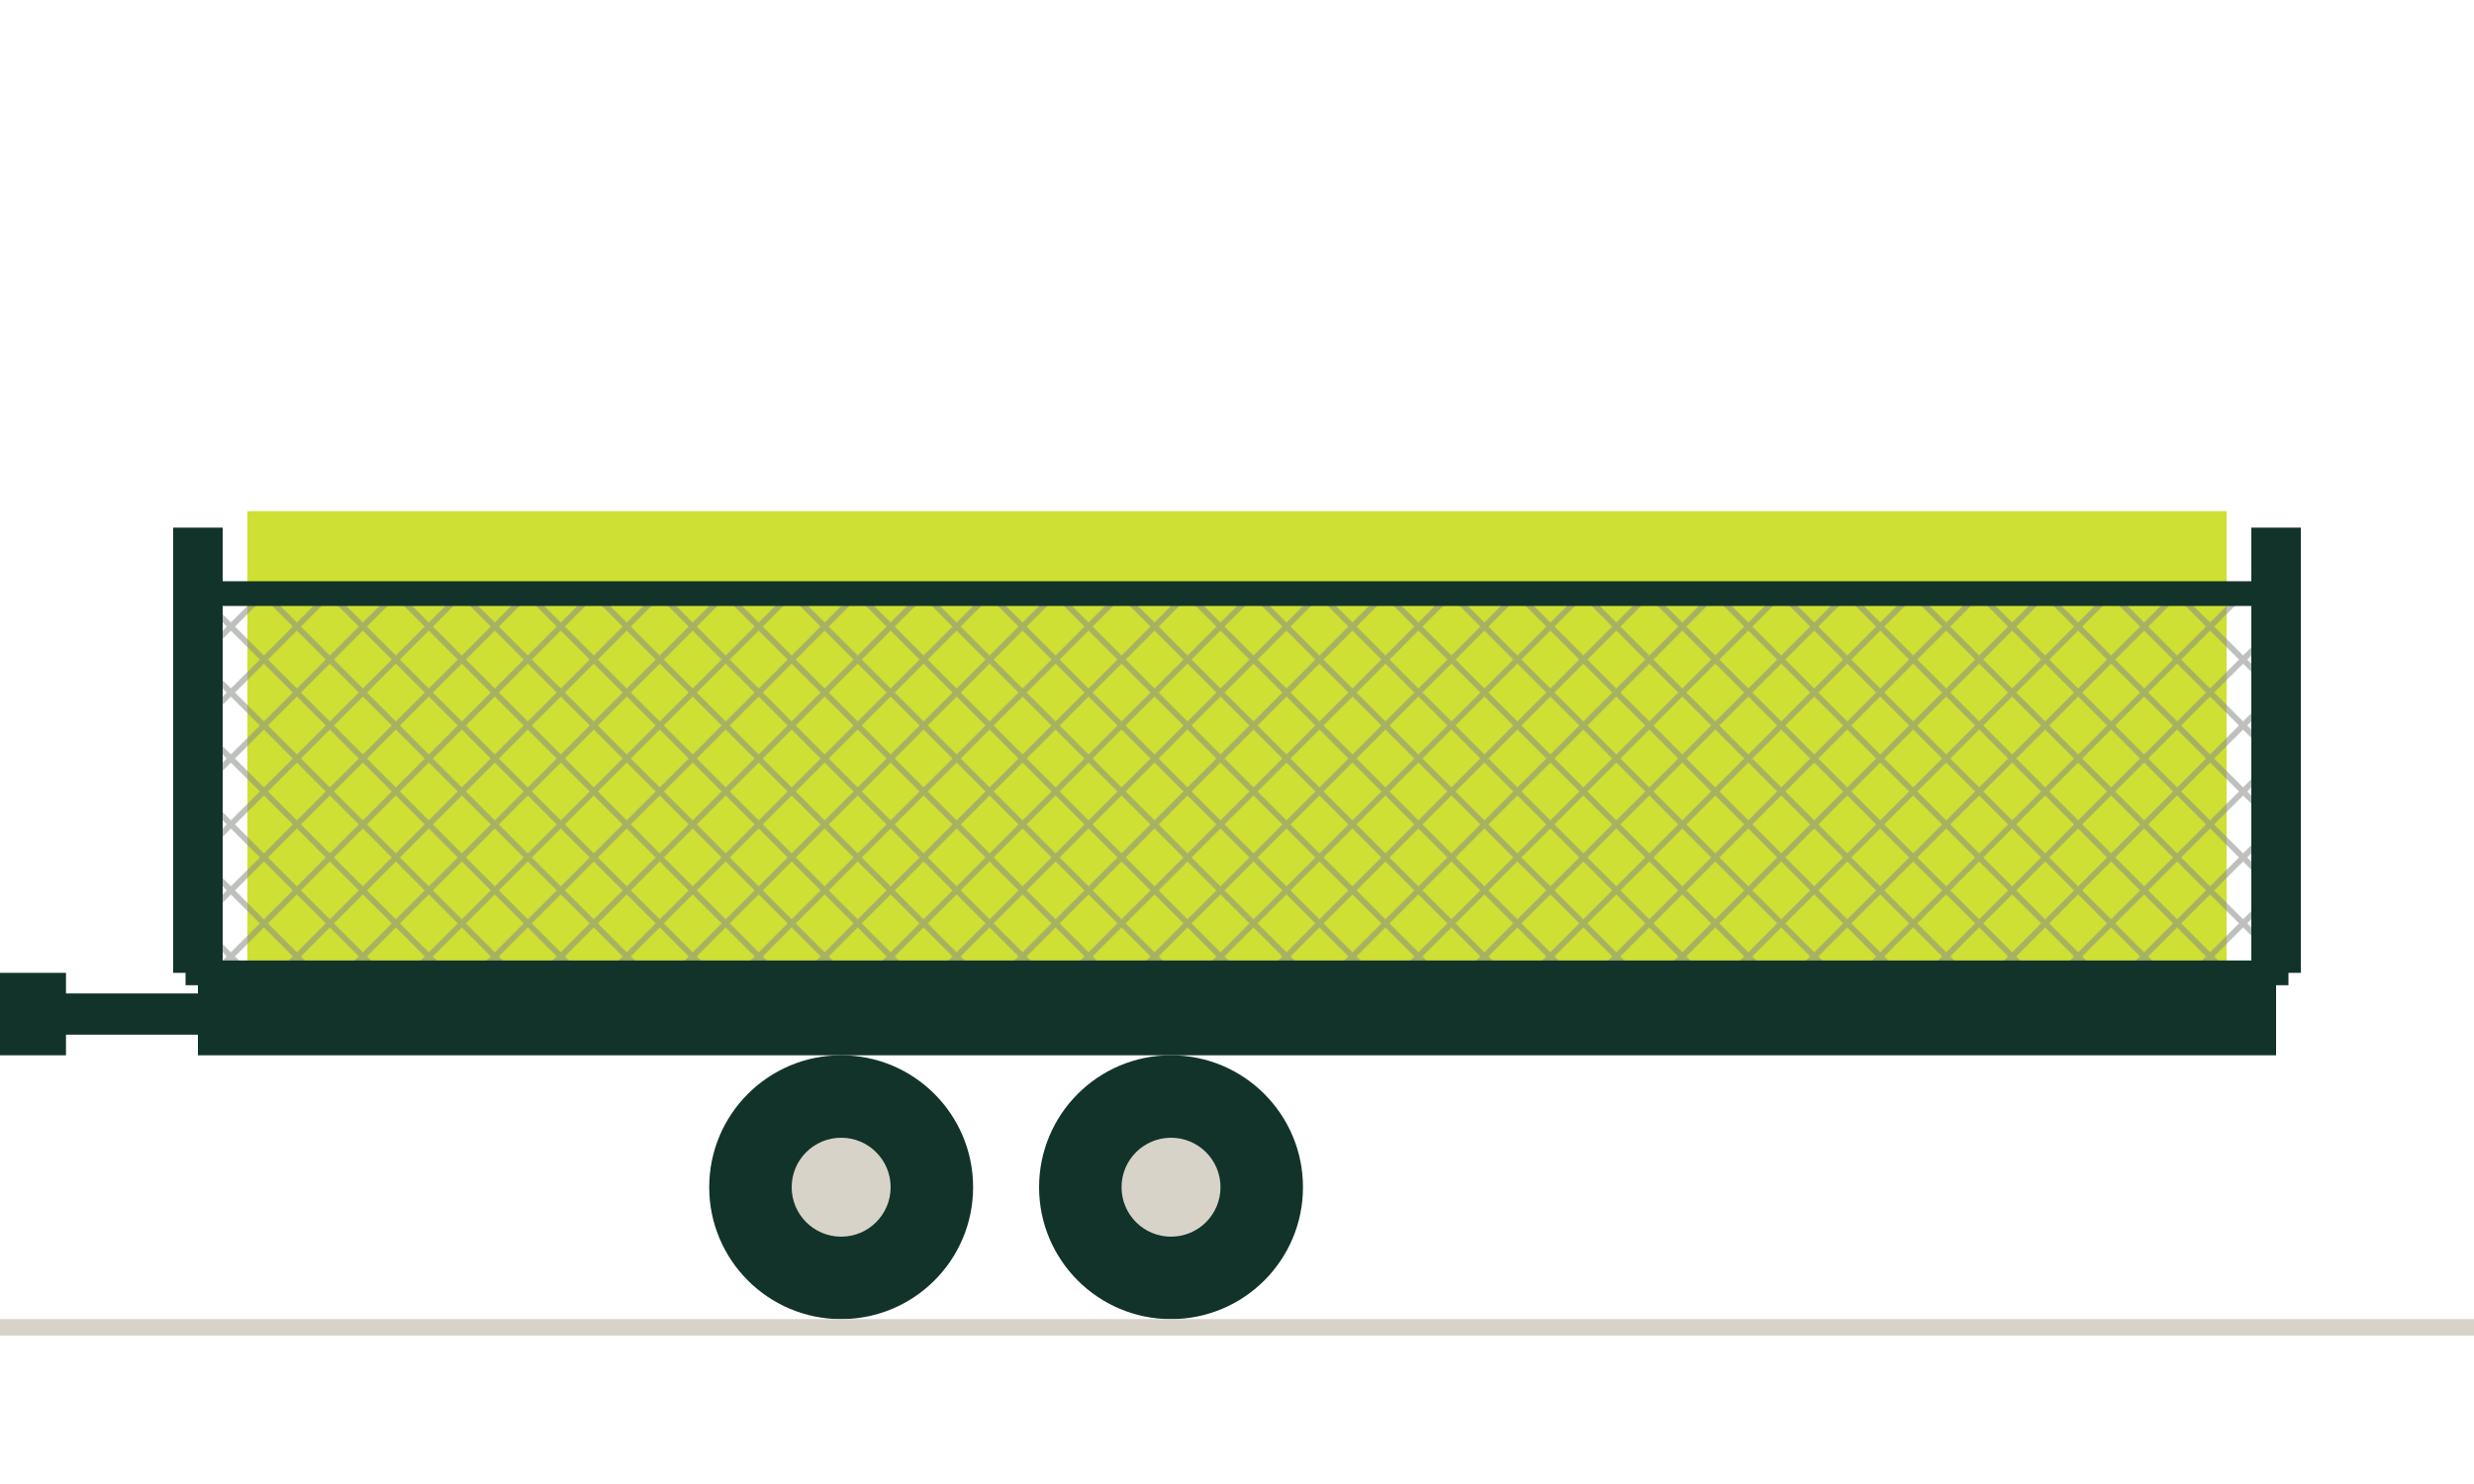
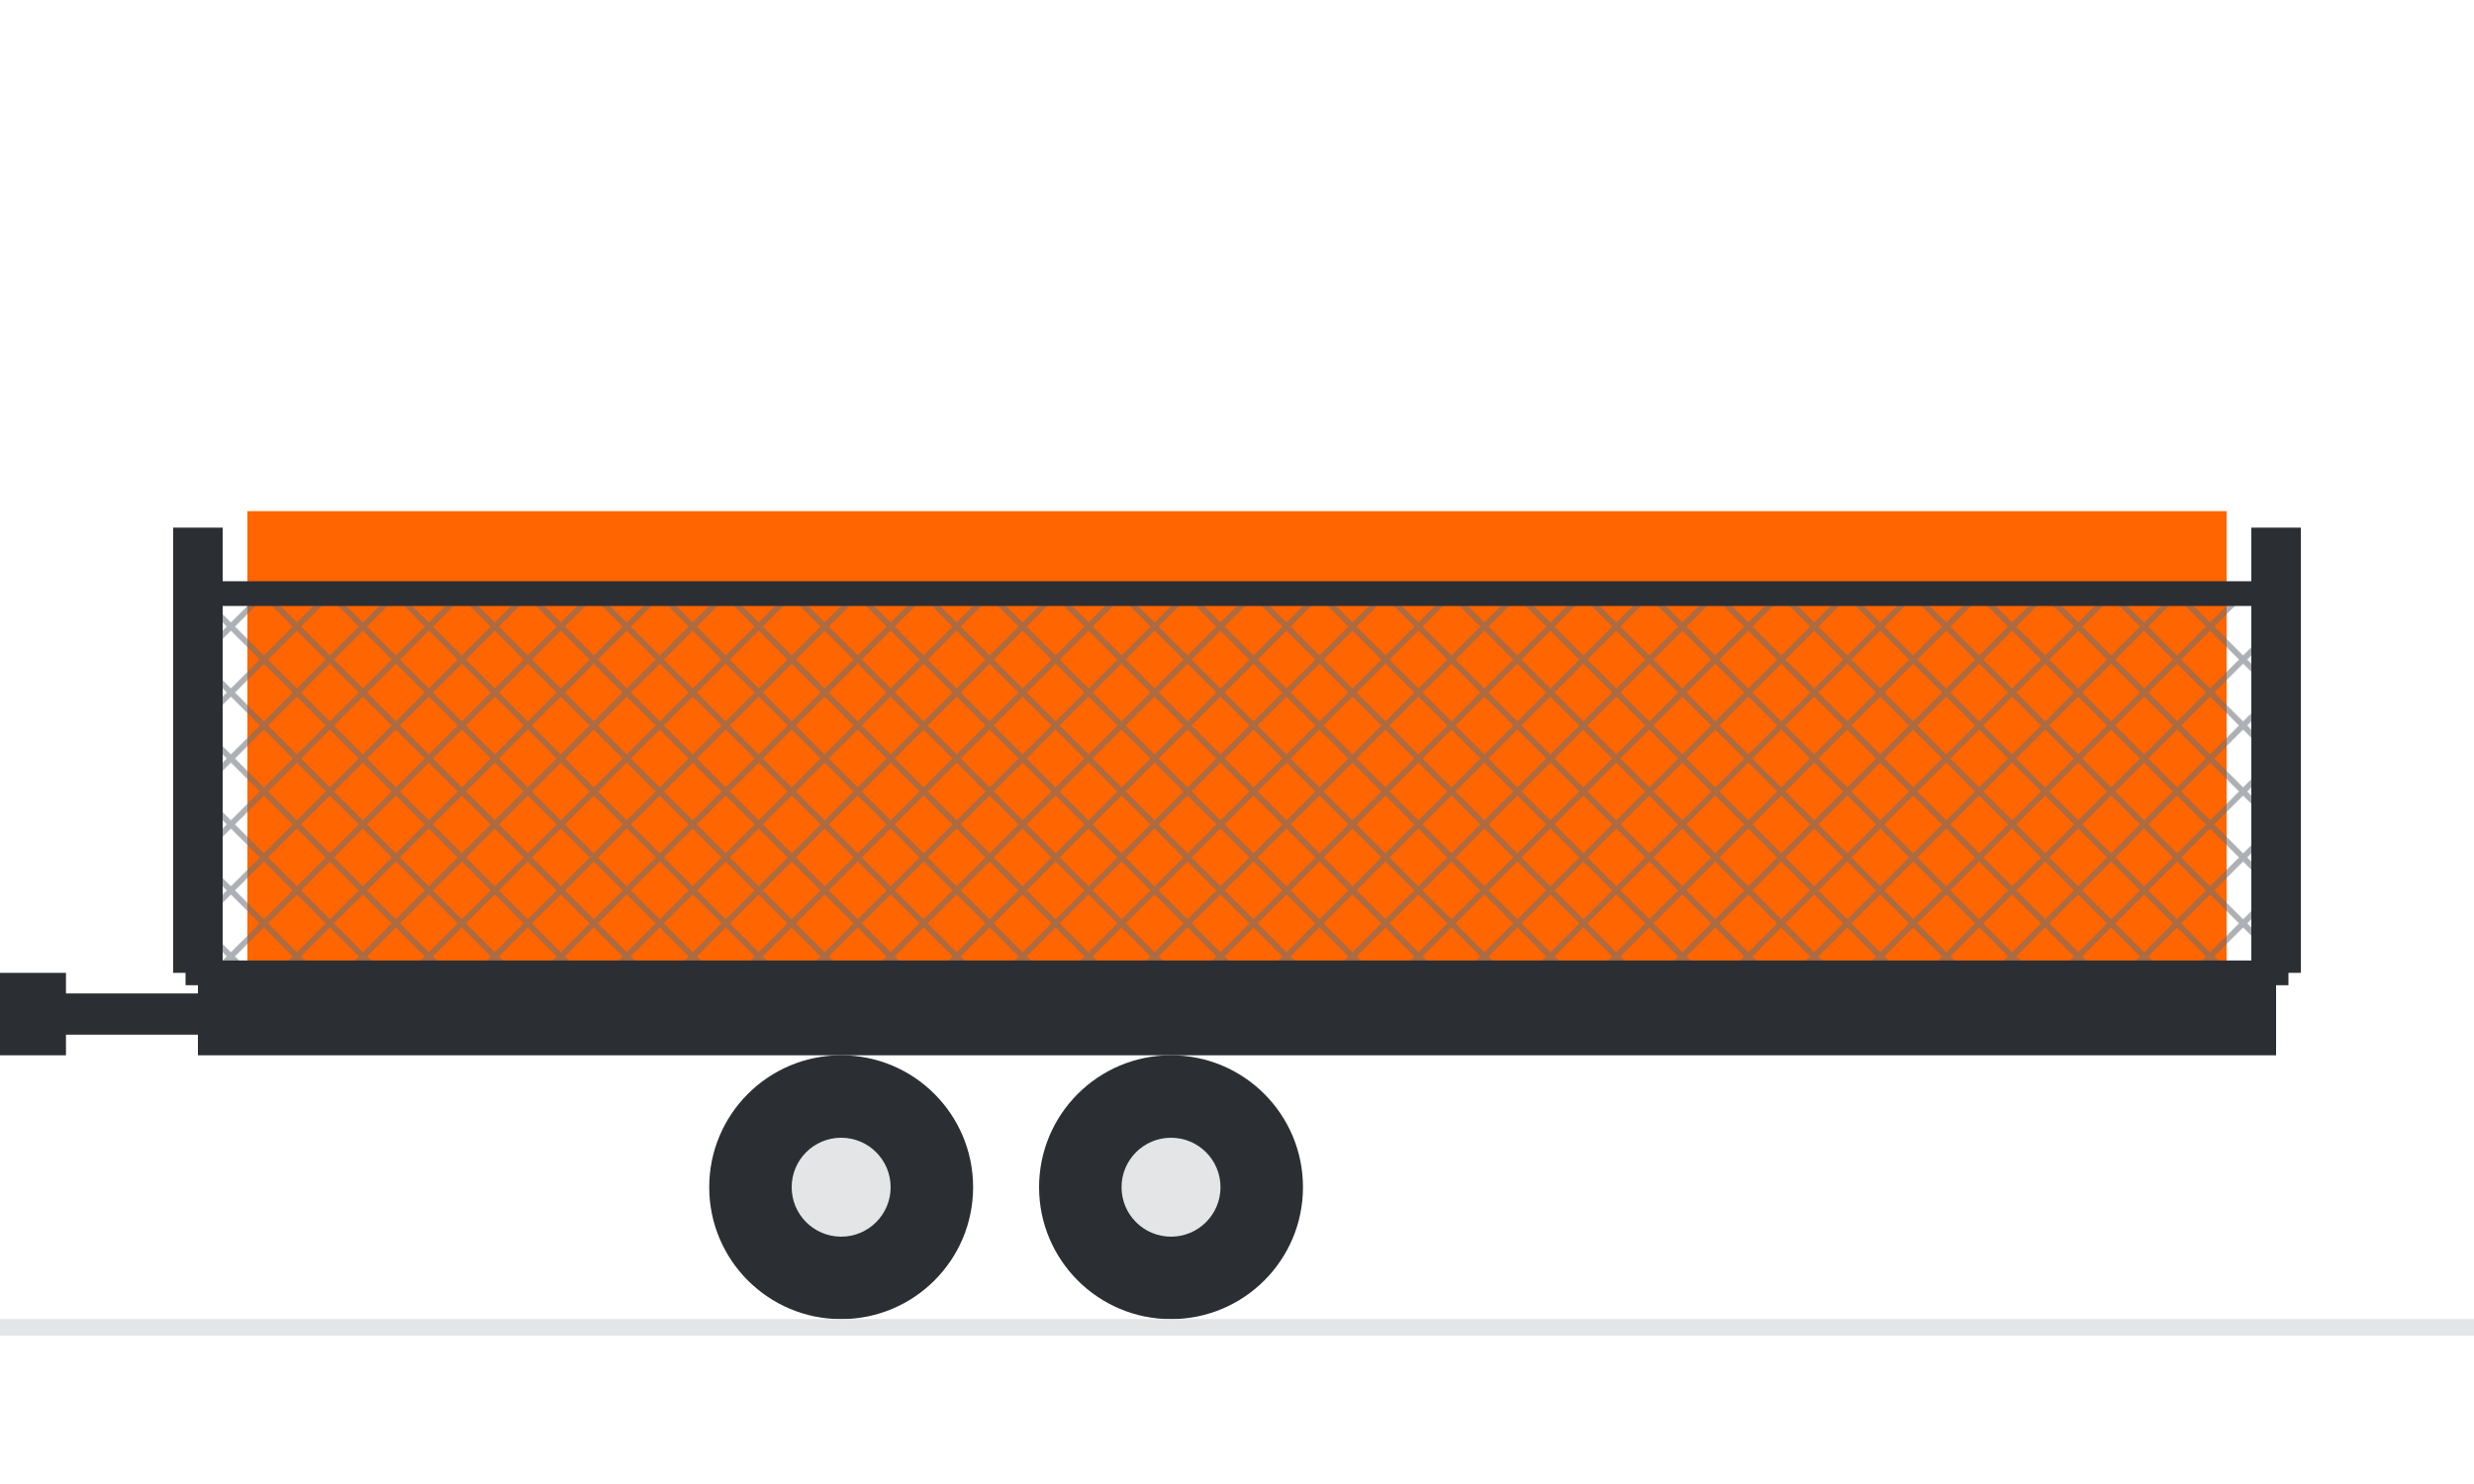
<svg xmlns="http://www.w3.org/2000/svg" viewBox="0 0 300 180" width="300" height="180" role="img" aria-label="Full load, about 100 percent of a full trailer load">
  <defs>
    <pattern id="mesh-load-full" width="8" height="8" patternUnits="userSpaceOnUse">
-       <path d="M0 0 L8 8 M8 0 L0 8" stroke="#878D87" stroke-width="0.7" opacity="0.55" />
+       <path d="M0 0 L8 8 M8 0 L0 8" stroke="#697077" stroke-width="0.7" opacity="0.55" />
    </pattern>
  </defs>
-   <rect x="30.0" y="62.0" width="240.0" height="56.0" fill="#CFE034" />
+   <rect x="30.0" y="62.0" width="240.0" height="56.0" fill="#FF6500" />
  <rect x="24" y="72" width="252" height="46" fill="url(#mesh-load-full)" />
-   <rect x="24" y="72" width="252" height="46" fill="none" stroke="#123329" stroke-width="3" />
-   <rect x="21" y="64" width="6" height="54" fill="#123329" />
-   <rect x="273" y="64" width="6" height="54" fill="#123329" />
-   <rect x="24" y="118" width="252" height="10" fill="#123329" />
-   <path d="M24 123 L4 123" stroke="#123329" stroke-width="5" />
-   <rect x="0" y="118" width="8" height="10" fill="#123329" />
-   <circle cx="102" cy="144" r="16" fill="#123329" />
-   <circle cx="102" cy="144" r="6" fill="#D8D3C8" />
-   <circle cx="142" cy="144" r="16" fill="#123329" />
-   <circle cx="142" cy="144" r="6" fill="#D8D3C8" />
-   <path d="M0 161 L300 161" stroke="#D8D3C8" stroke-width="2" />
+   <rect x="24" y="72" width="252" height="46" fill="none" stroke="#2B2F33" stroke-width="3" />
+   <rect x="21" y="64" width="6" height="54" fill="#2B2F33" />
+   <rect x="273" y="64" width="6" height="54" fill="#2B2F33" />
+   <rect x="24" y="118" width="252" height="10" fill="#2B2F33" />
+   <path d="M24 123 L4 123" stroke="#2B2F33" stroke-width="5" />
+   <rect x="0" y="118" width="8" height="10" fill="#2B2F33" />
+   <circle cx="102" cy="144" r="16" fill="#2B2F33" />
+   <circle cx="102" cy="144" r="6" fill="#E3E5E6" />
+   <circle cx="142" cy="144" r="16" fill="#2B2F33" />
+   <circle cx="142" cy="144" r="6" fill="#E3E5E6" />
+   <path d="M0 161 L300 161" stroke="#E3E5E6" stroke-width="2" />
</svg>
